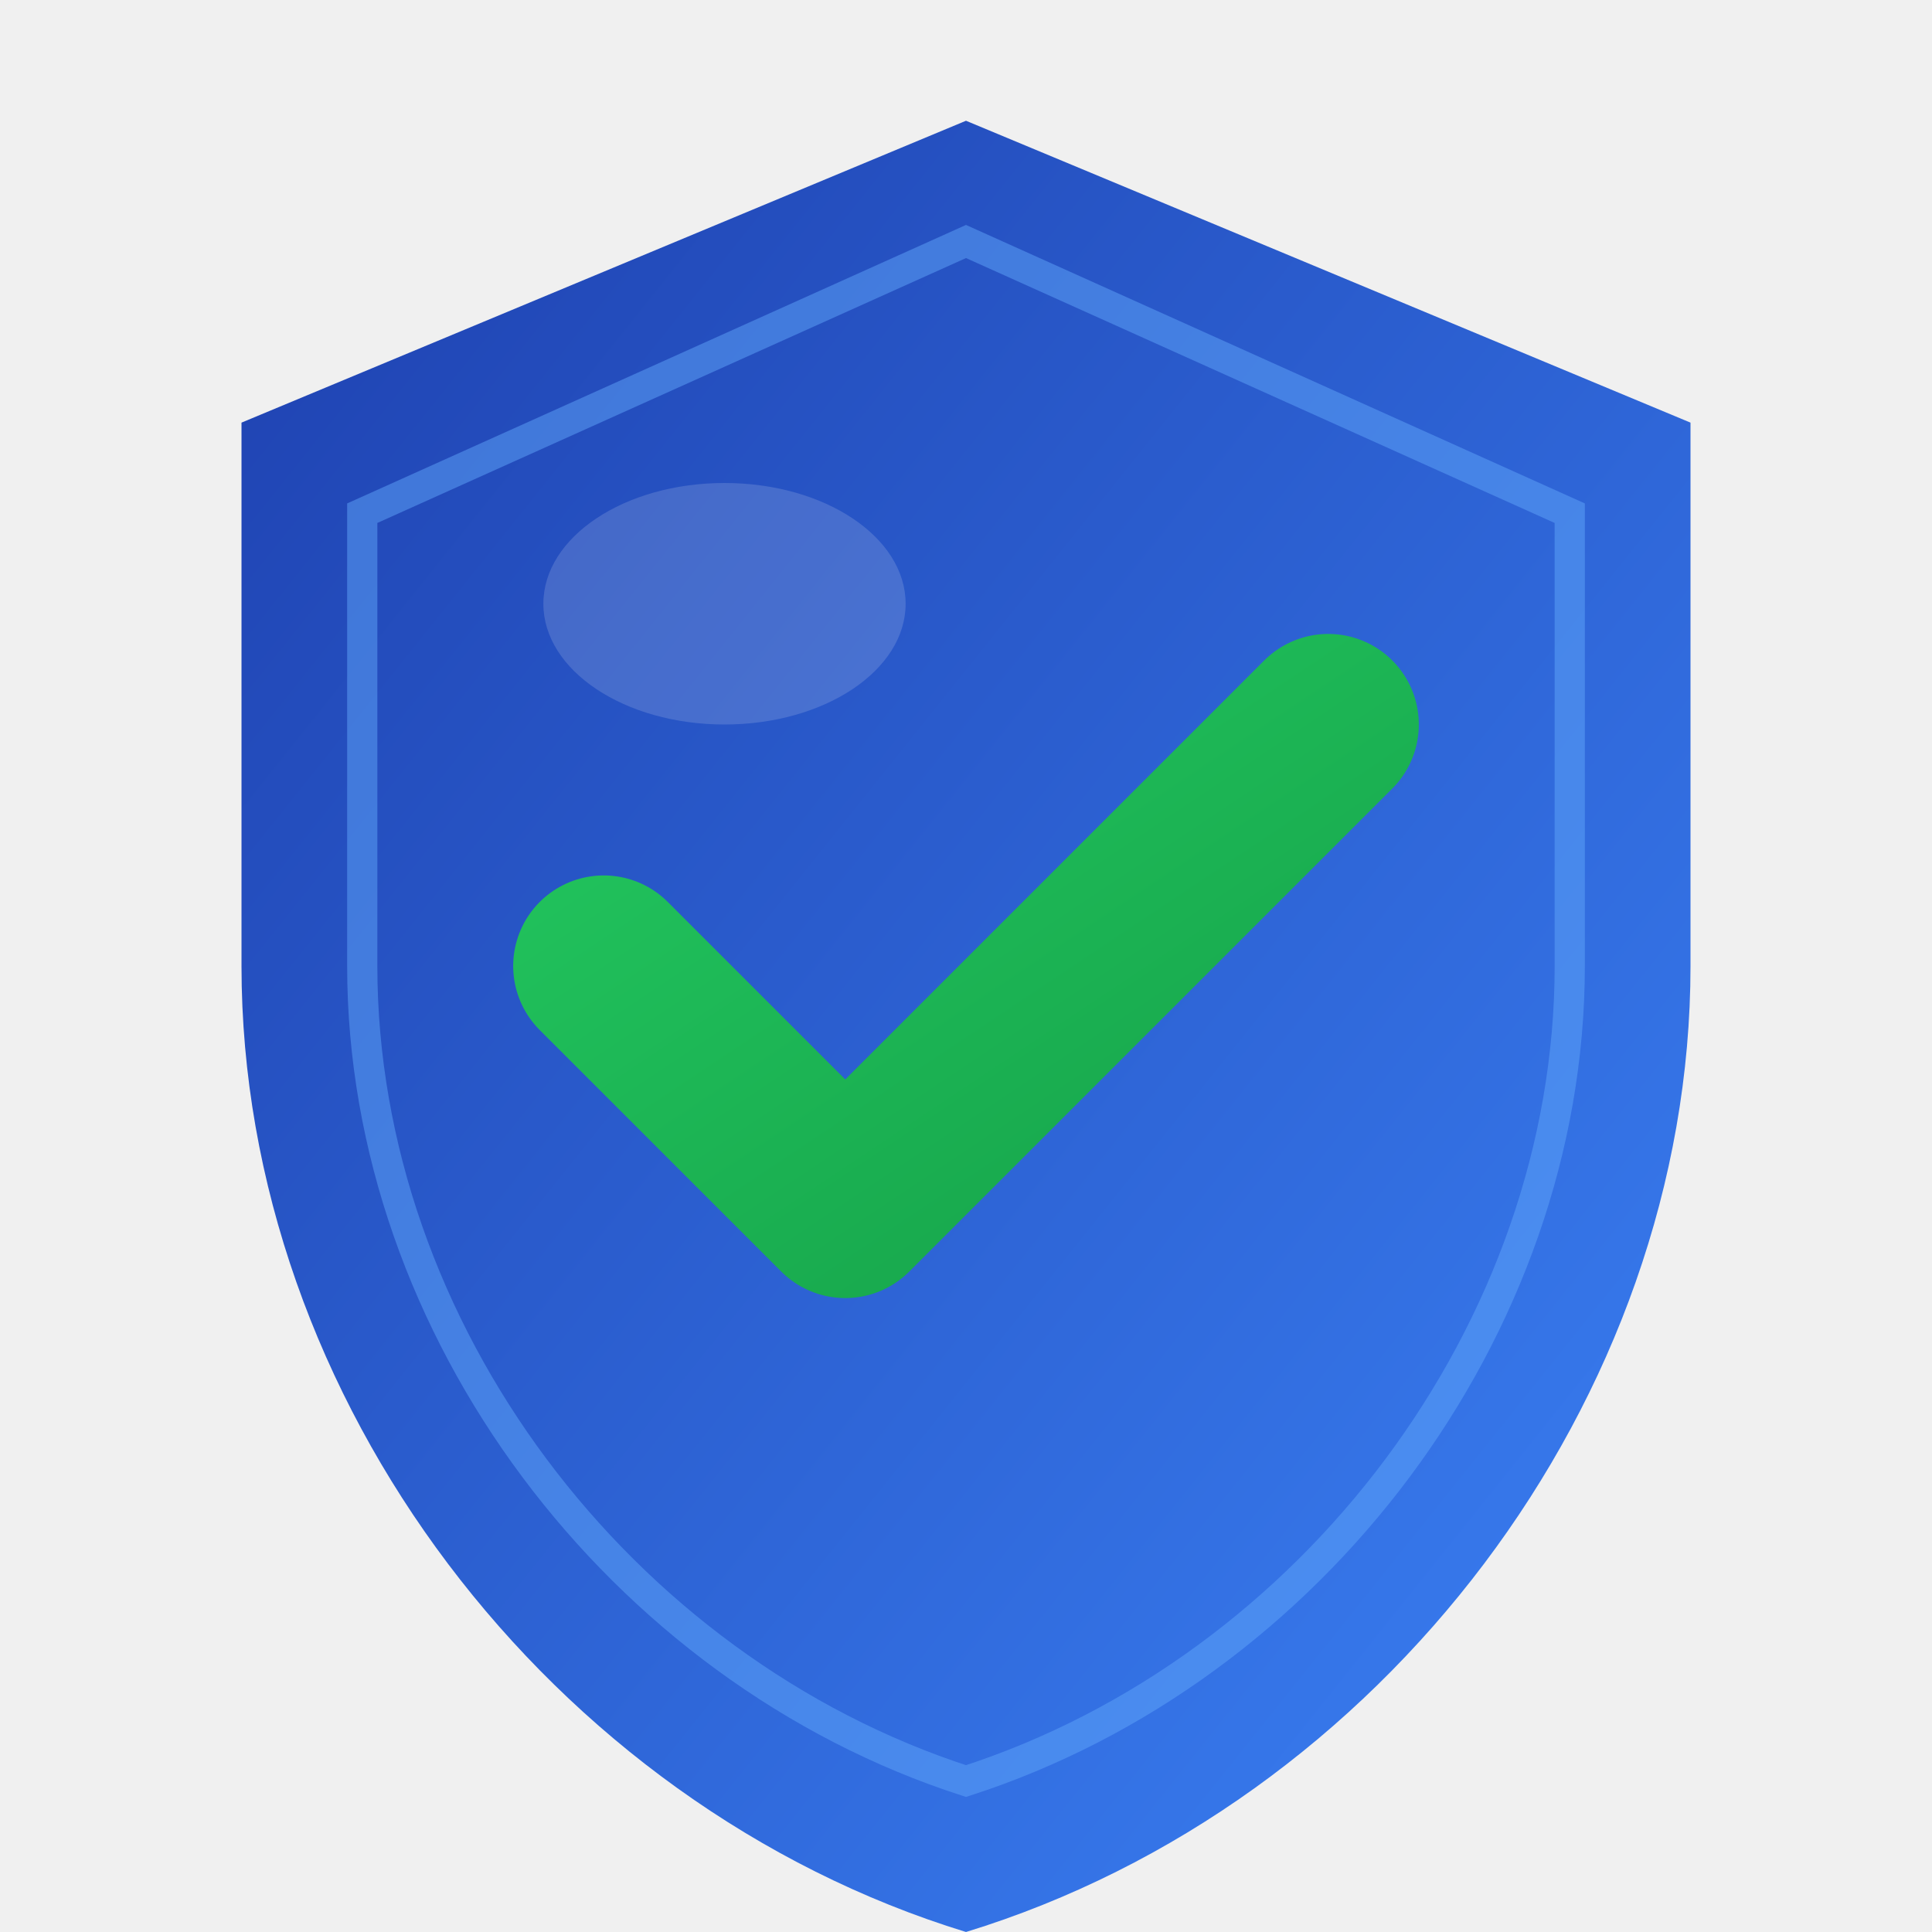
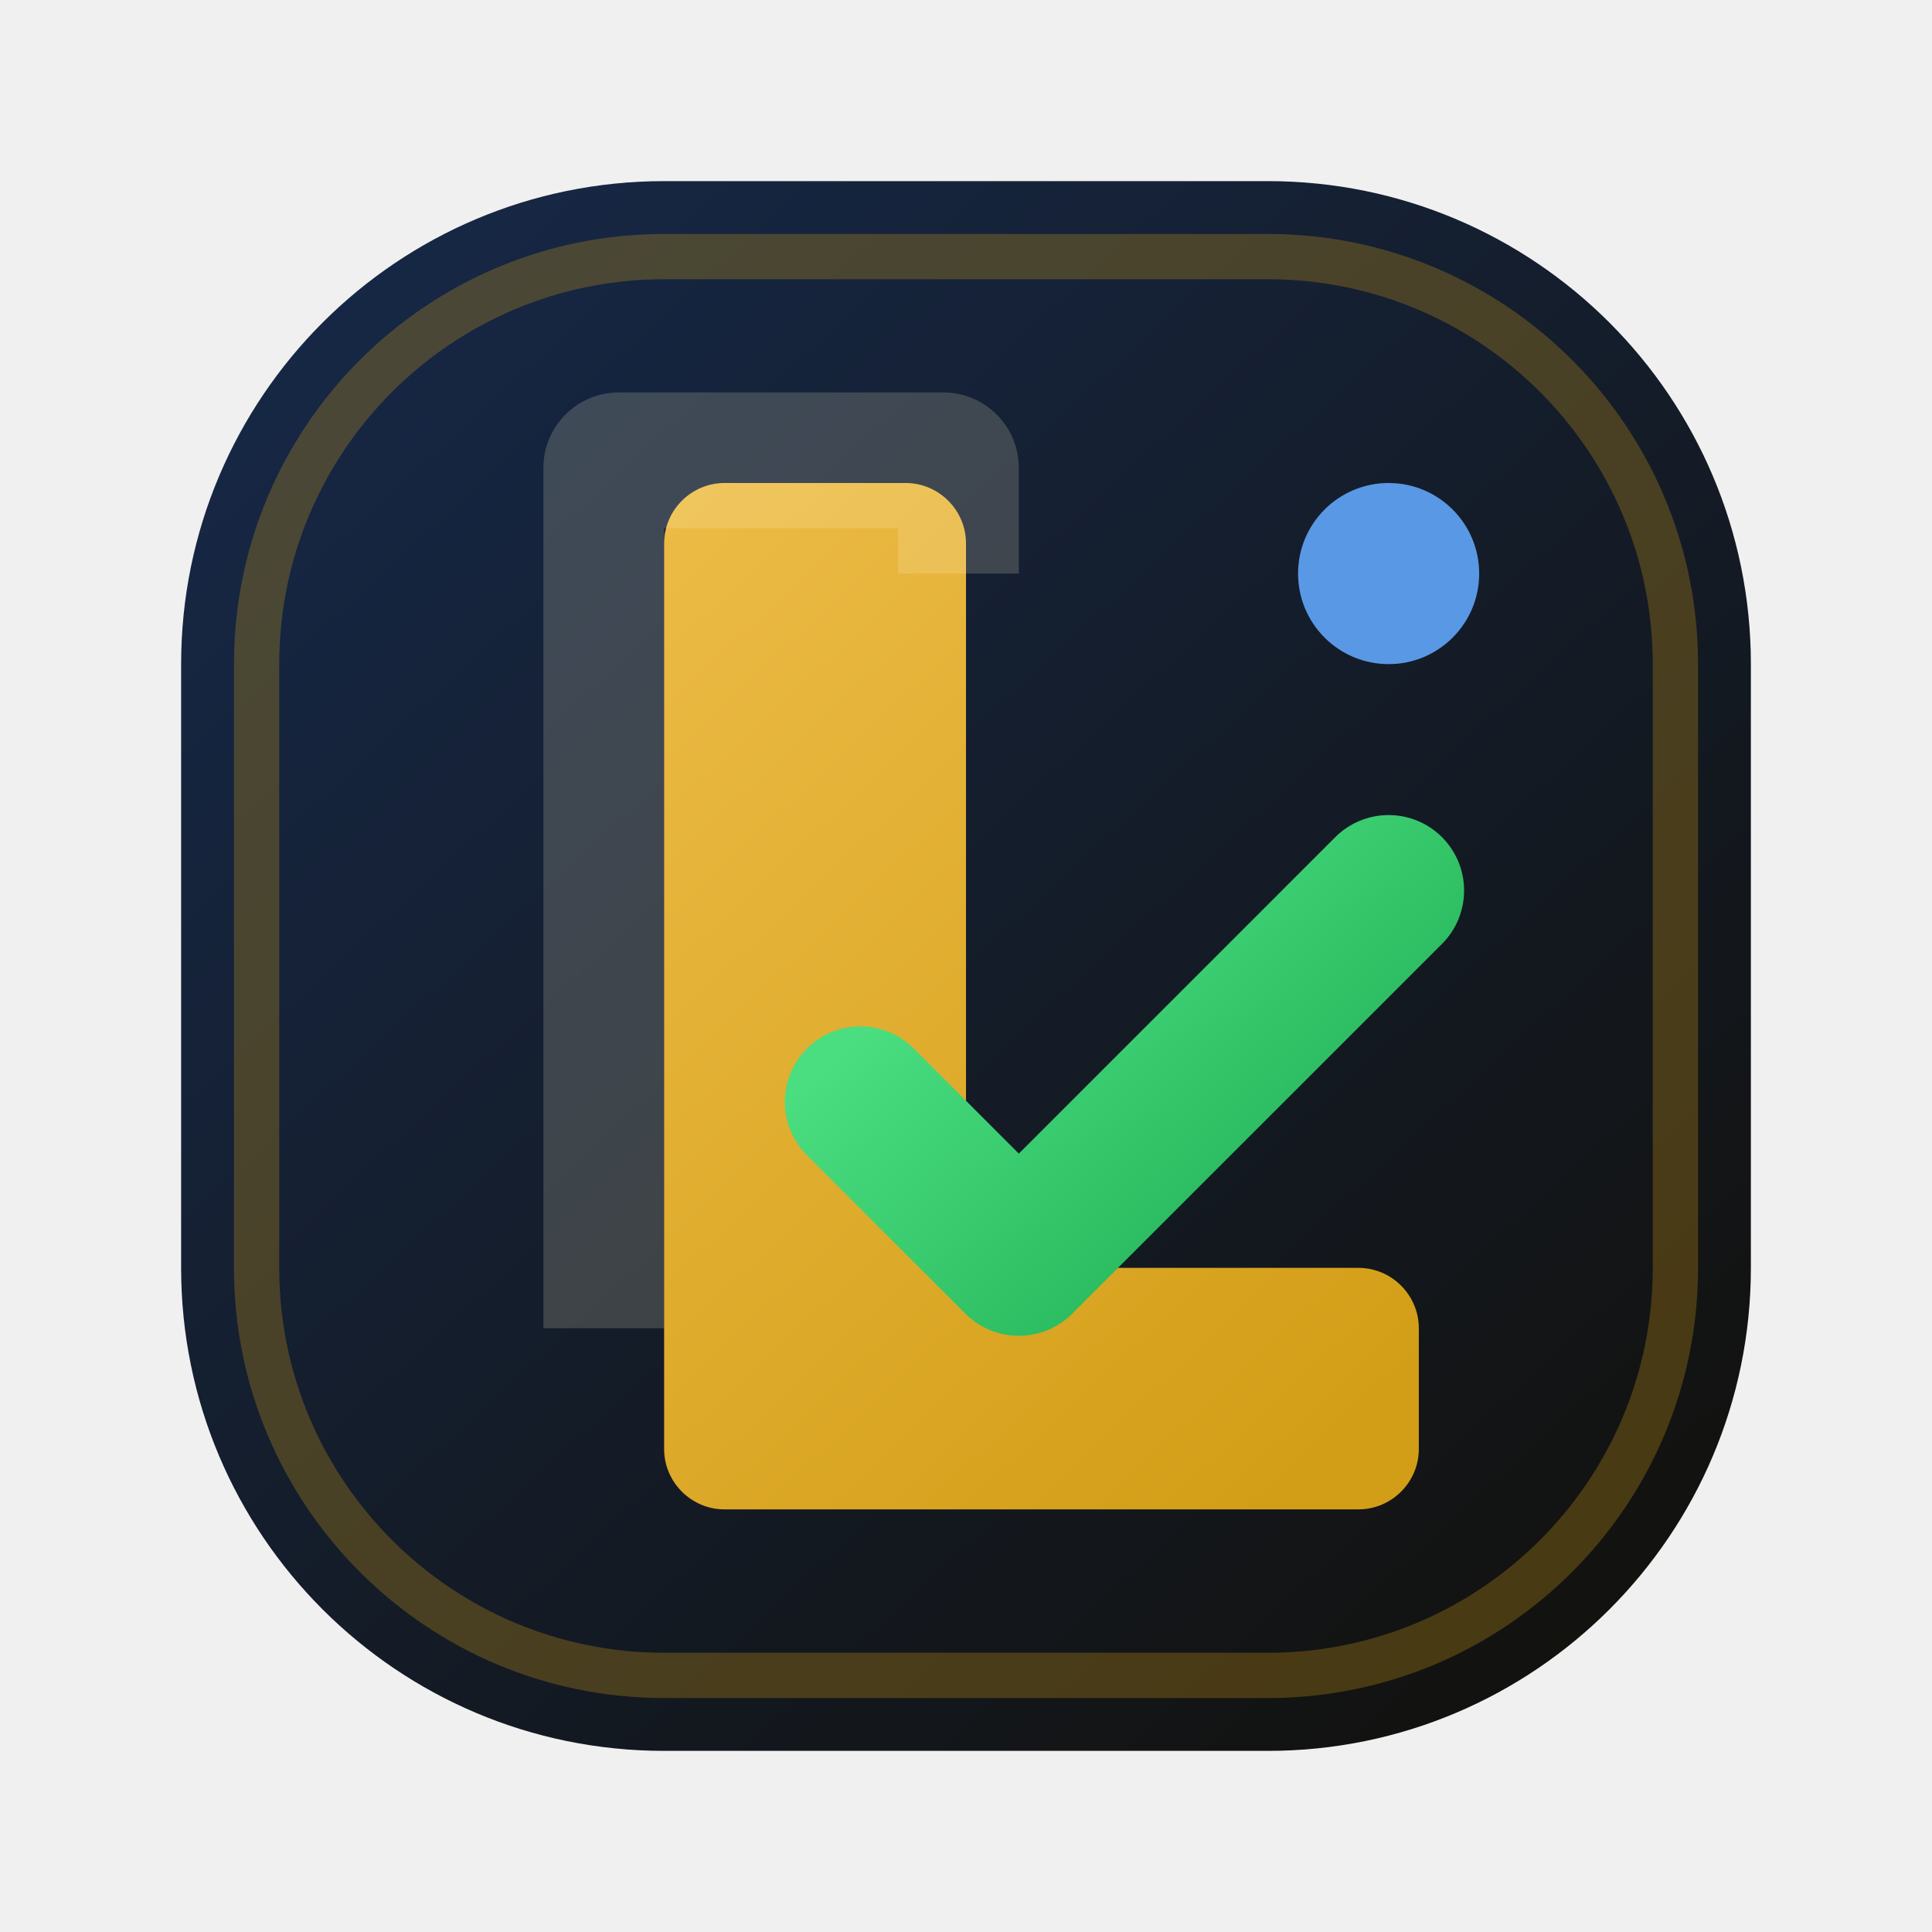
- <svg xmlns="http://www.w3.org/2000/svg" viewBox="0 0 32 32" fill="none">
+ <svg xmlns="http://www.w3.org/2000/svg" viewBox="0 0 64 64" fill="none">
  <defs>
-     <linearGradient id="shield-gradient" x1="0%" y1="0%" x2="100%" y2="100%">
-       <stop offset="0%" style="stop-color:#1e40af" />
-       <stop offset="100%" style="stop-color:#3b82f6" />
+     <linearGradient id="bg" x1="10" y1="8" x2="54" y2="56" gradientUnits="userSpaceOnUse">
+       <stop offset="0" stop-color="#162847" />
+       <stop offset="1" stop-color="#12110d" />
    </linearGradient>
-     <linearGradient id="check-gradient" x1="0%" y1="0%" x2="100%" y2="100%">
-       <stop offset="0%" style="stop-color:#22c55e" />
-       <stop offset="100%" style="stop-color:#16a34a" />
+     <linearGradient id="gold" x1="16" y1="14" x2="46" y2="46" gradientUnits="userSpaceOnUse">
+       <stop offset="0" stop-color="#f0c04d" />
+       <stop offset="1" stop-color="#d39e17" />
+     </linearGradient>
+     <linearGradient id="green" x1="33" y1="30" x2="47" y2="45" gradientUnits="userSpaceOnUse">
+       <stop offset="0" stop-color="#4ade80" />
+       <stop offset="1" stop-color="#16a34a" />
    </linearGradient>
  </defs>
-   <path d="M16 2L4 7v9c0 7.18 5.12 13.89 12 16 6.88-2.11 12-8.82 12-16V7L16 2z" fill="url(#shield-gradient)" />
-   <path d="M16 4L6 8.5V16c0 6.02 4.27 11.65 10 13.5 5.73-1.85 10-7.48 10-13.5V8.5L16 4z" fill="none" stroke="#60a5fa" stroke-width="0.5" opacity="0.5" />
-   <path d="M10 16l4 4 8-8" stroke="url(#check-gradient)" stroke-width="3" stroke-linecap="round" stroke-linejoin="round" fill="none" />
-   <ellipse cx="12" cy="10" rx="3" ry="2" fill="white" opacity="0.15" />
+   <rect x="6" y="6" width="52" height="52" rx="16" fill="url(#bg)" />
+   <rect x="8.5" y="8.5" width="47" height="47" rx="13.5" stroke="#d39e17" stroke-opacity=".28" stroke-width="1.5" />
+   <path d="M22 18c0-1.1.9-2 2-2h6c1.1 0 2 .9 2 2v24h13c1.1 0 2 .9 2 2v4c0 1.1-.9 2-2 2H24c-1.1 0-2-.9-2-2V18Z" fill="url(#gold)" />
+   <path d="M18 15.5c0-1.38 1.12-2.5 2.5-2.5h10.75c1.38 0 2.5 1.12 2.5 2.5V19h-4v-1.5h-7.75V44H18V15.5Z" fill="#fff3cf" opacity=".18" />
+   <path d="M28.5 36.5l5.25 5.25L46 29.5" stroke="url(#green)" stroke-width="5" stroke-linecap="round" stroke-linejoin="round" />
+   <circle cx="46" cy="19" r="3" fill="#60a5fa" opacity=".9" />
</svg>
